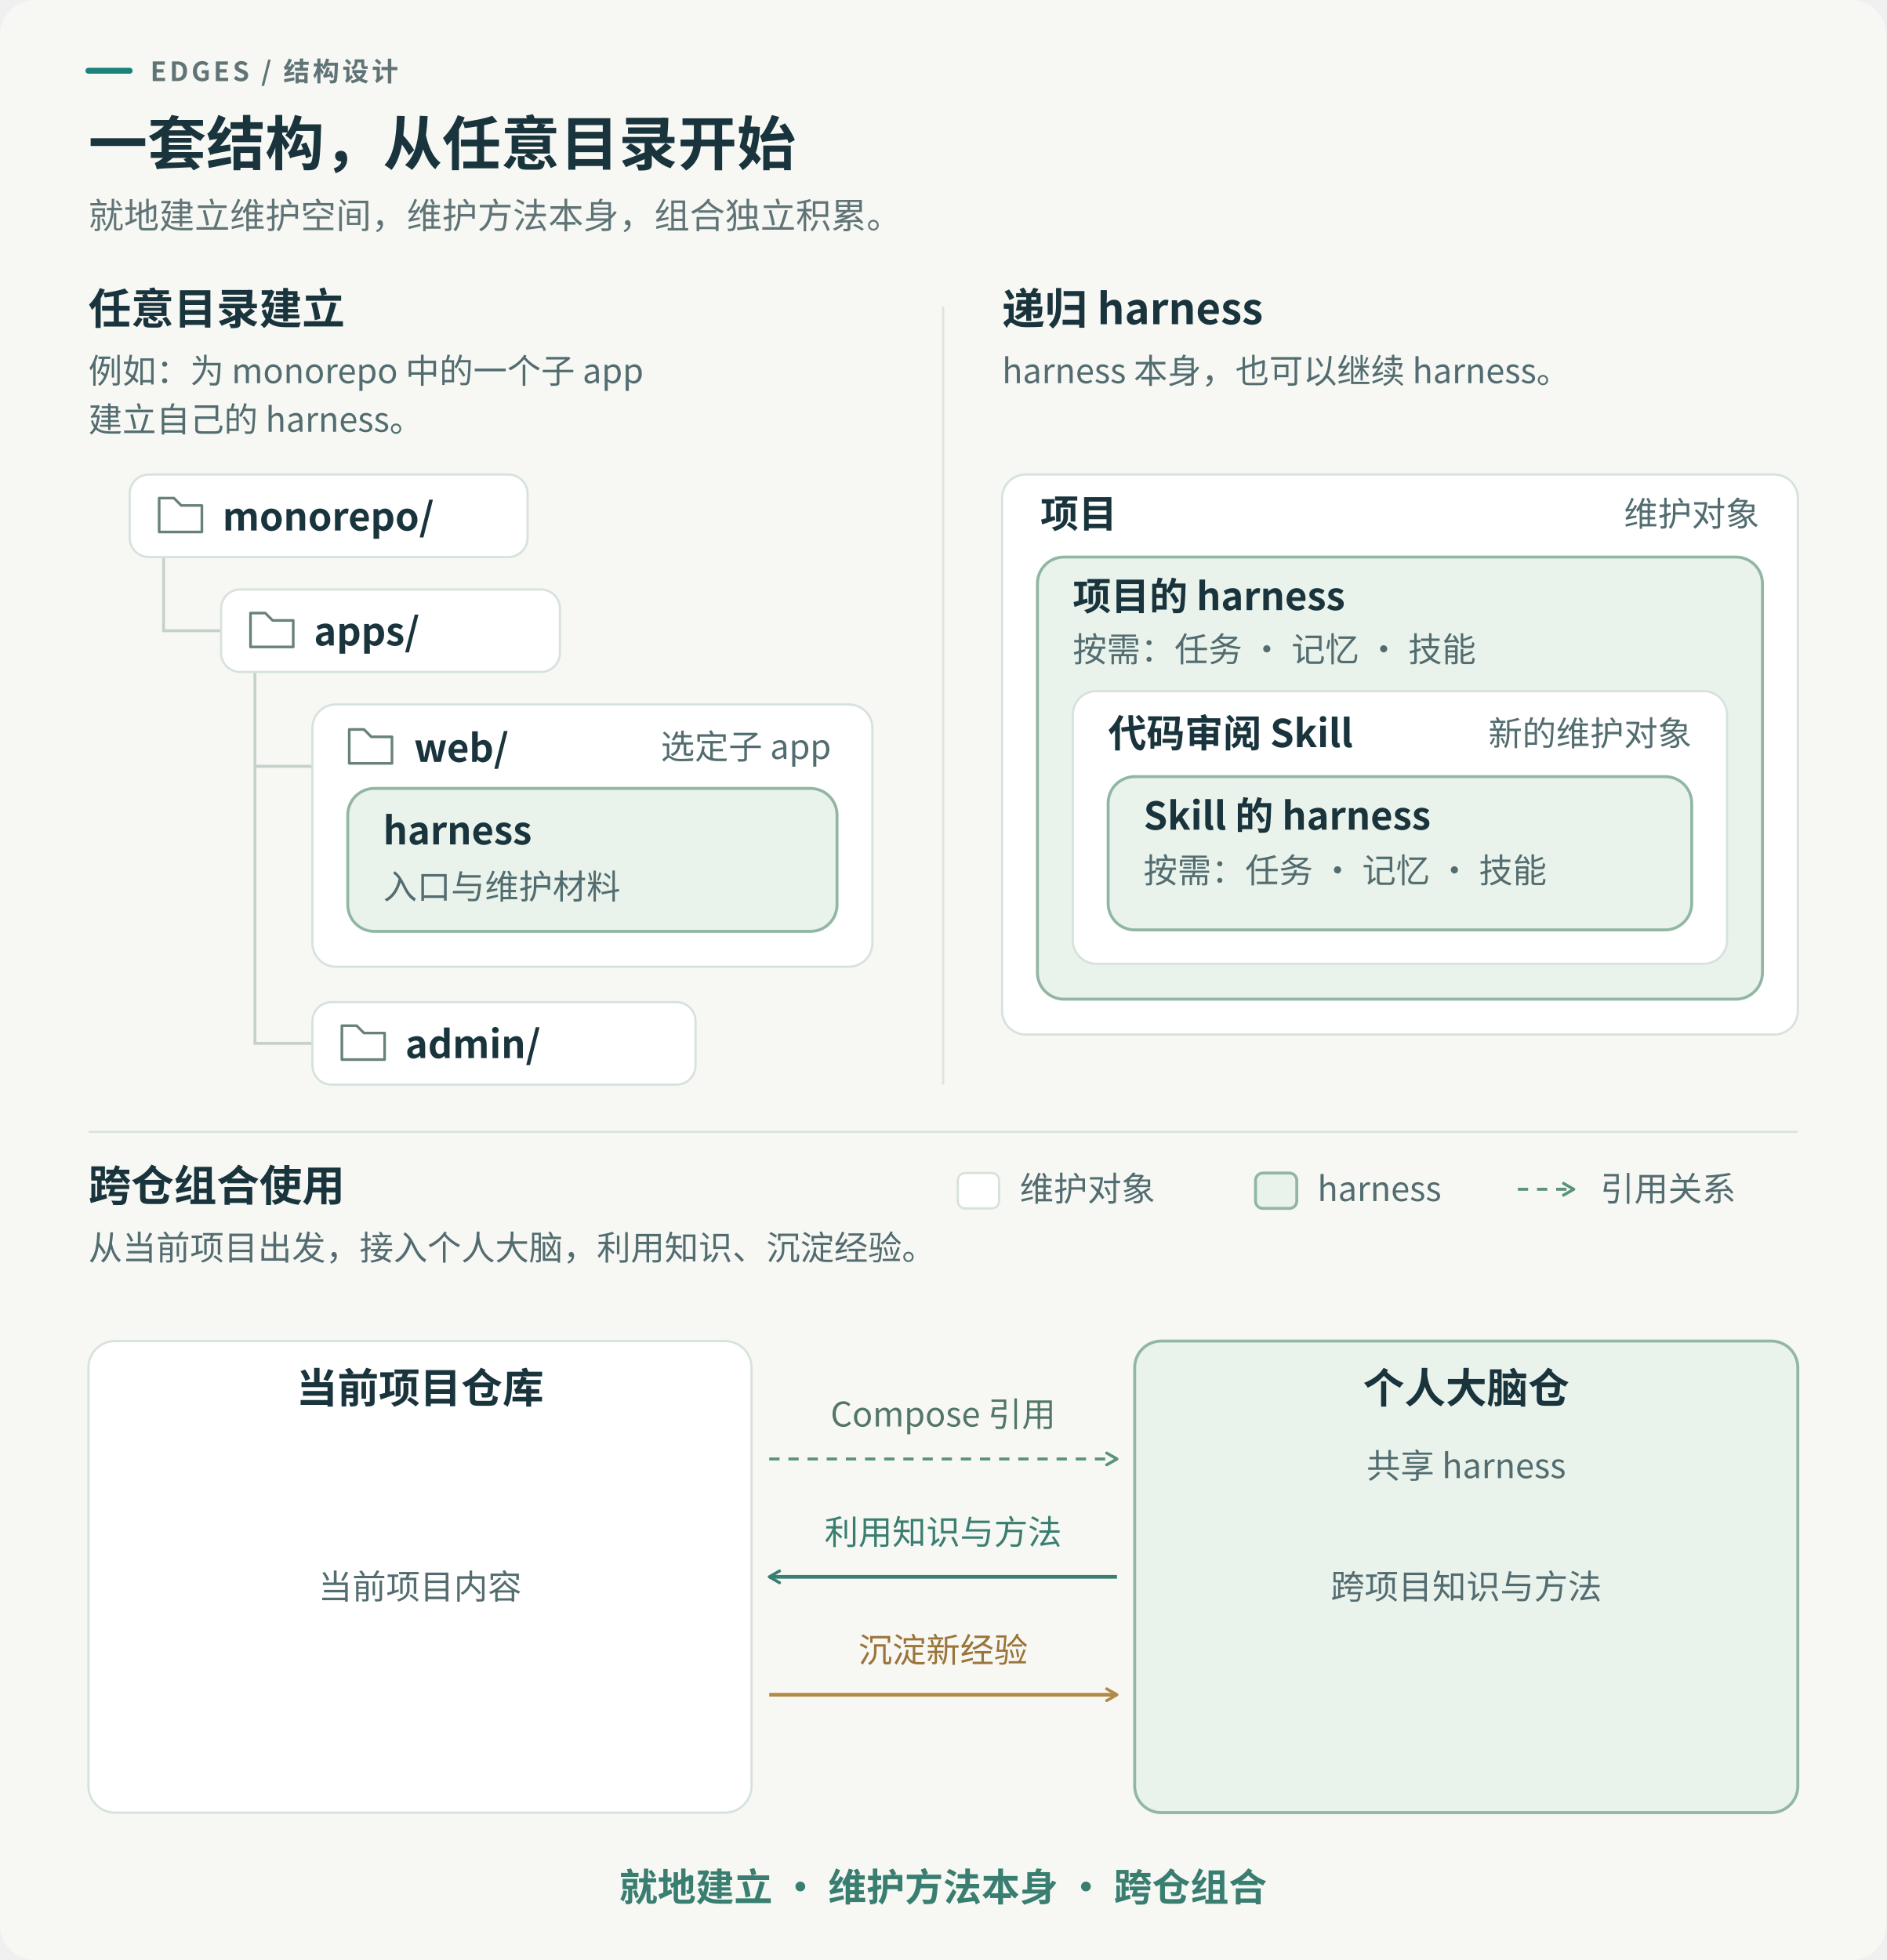
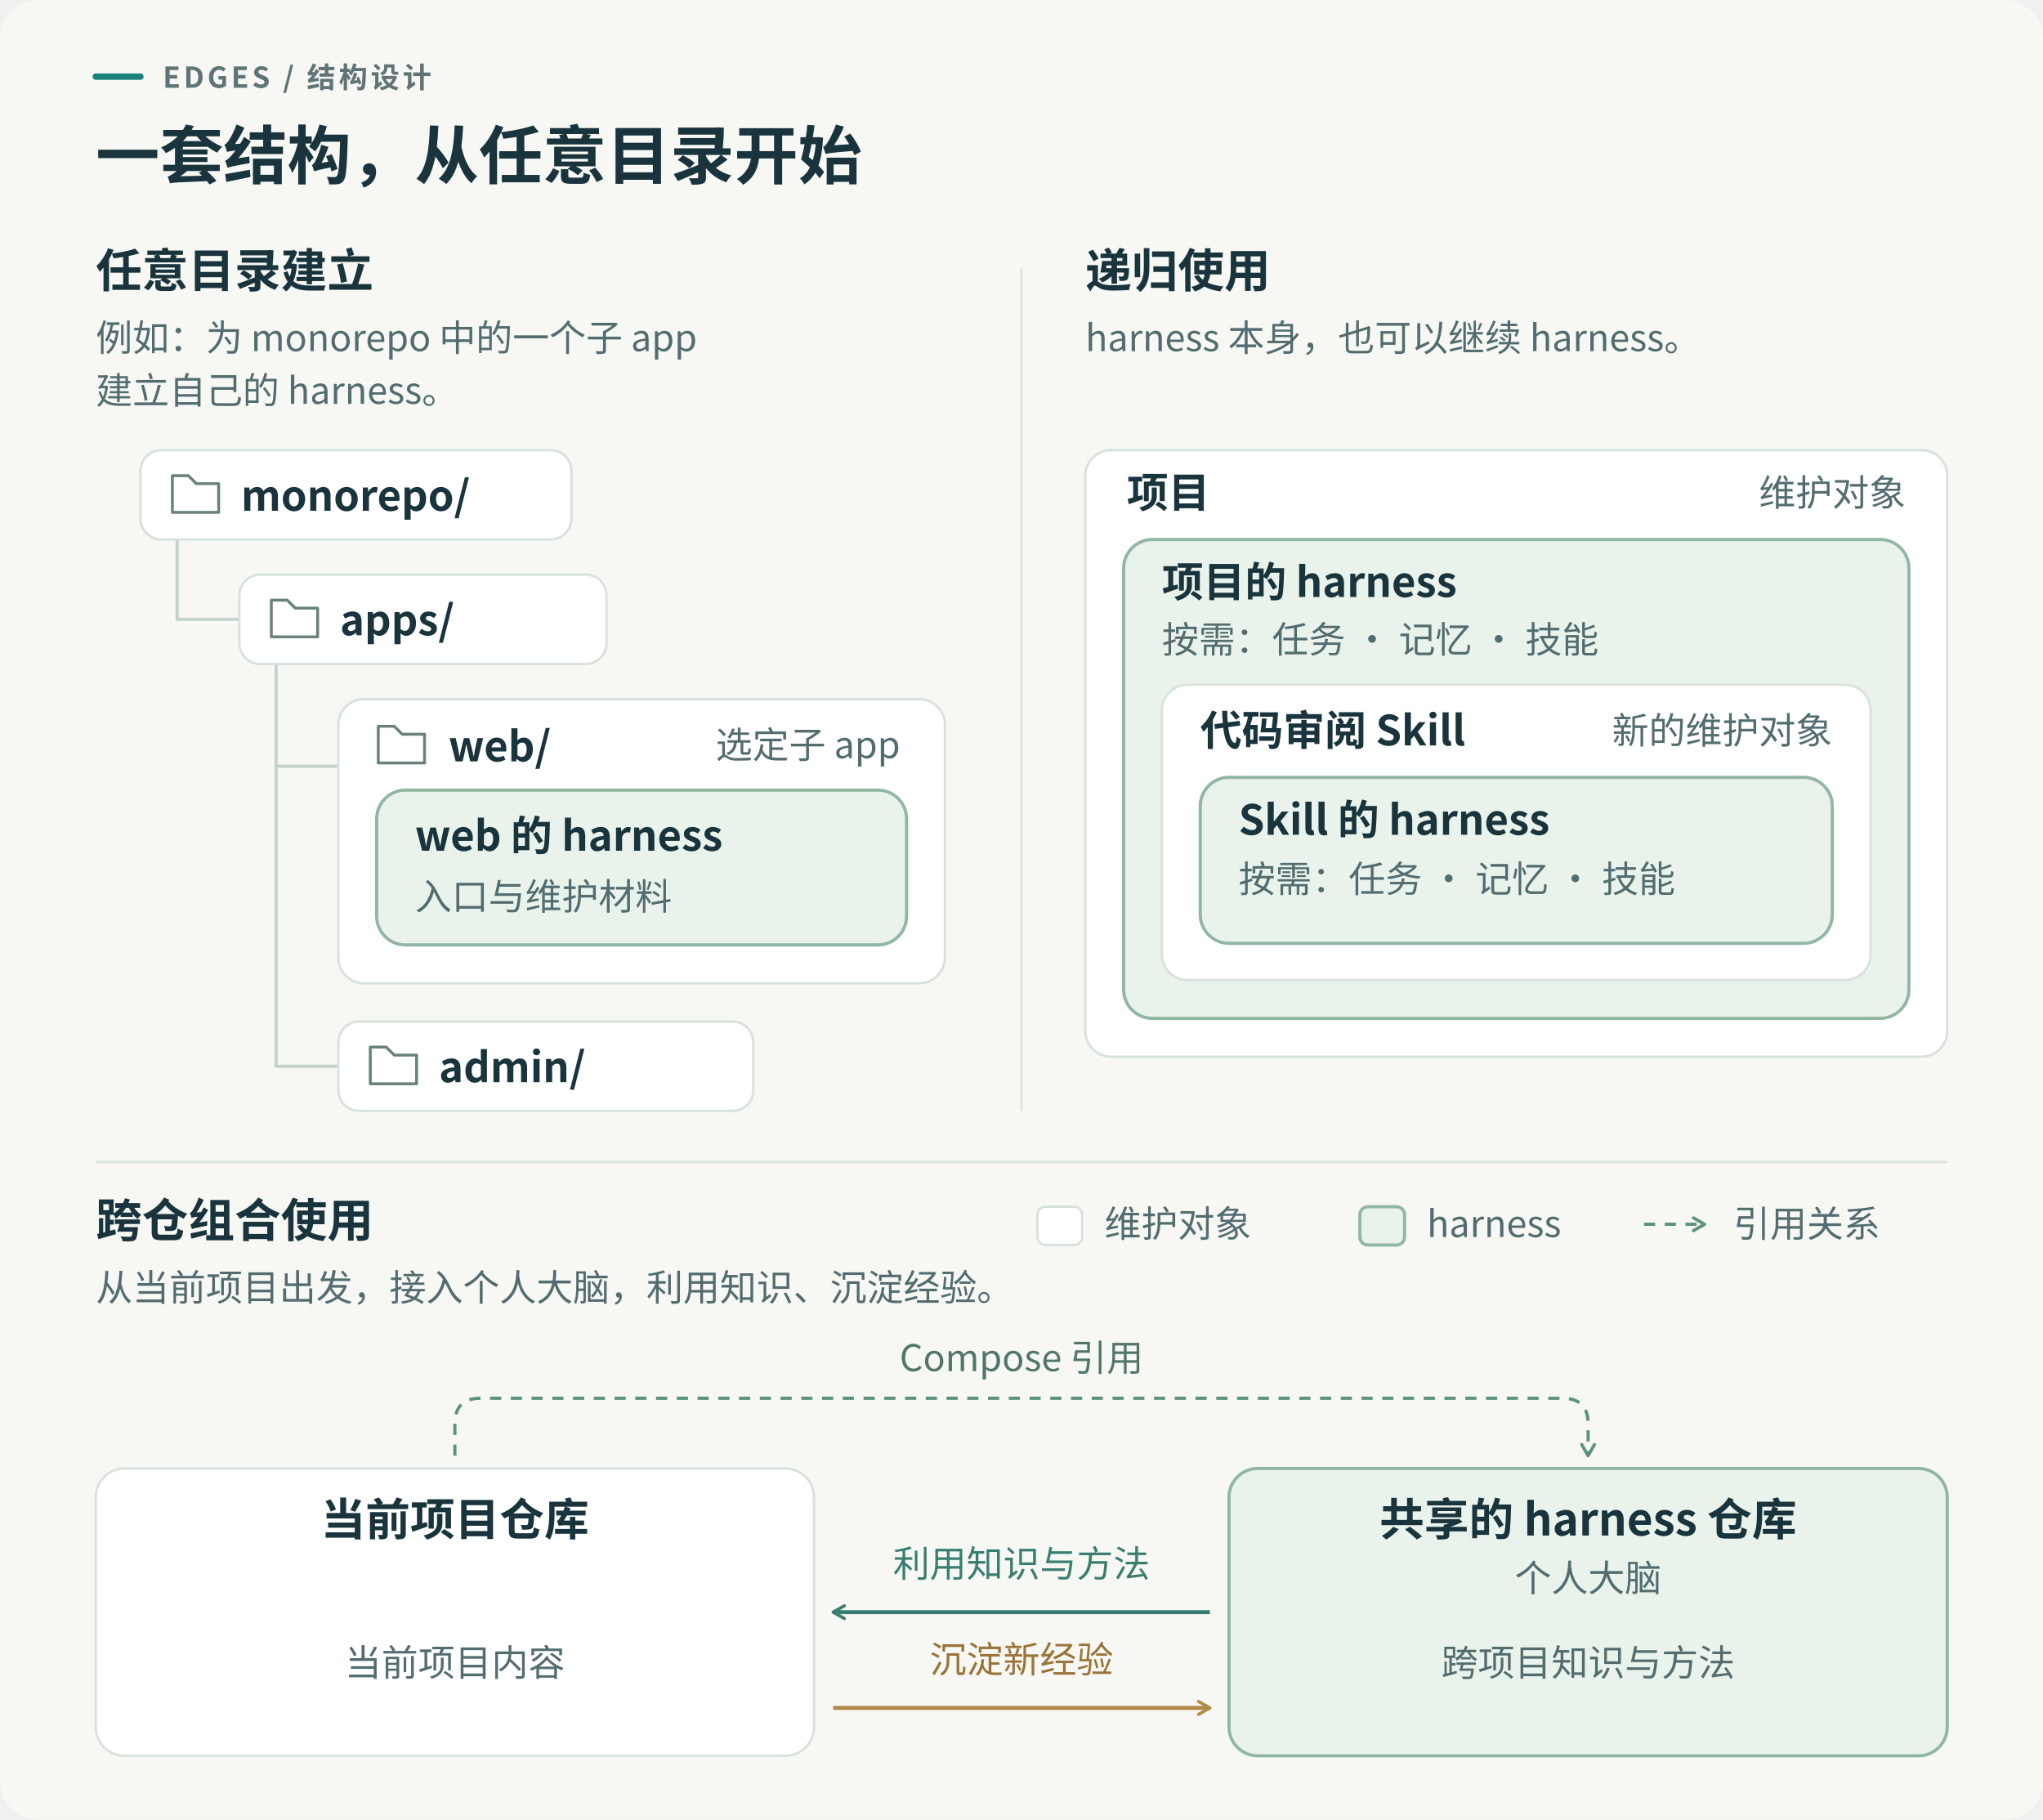
- <svg xmlns="http://www.w3.org/2000/svg" width="1280" height="1330" viewBox="0 0 1280 1330" role="img" aria-labelledby="title description">
+ <svg xmlns="http://www.w3.org/2000/svg" width="1280" height="1140" viewBox="0 0 1280 1140" role="img" aria-labelledby="title description">
  <defs>
    <style>
      text { font-family: -apple-system, BlinkMacSystemFont, "Segoe UI", "PingFang SC", "Microsoft YaHei", "Noto Sans CJK SC", sans-serif; }
      .ink { fill: #19343c; }
      .muted { fill: #607477; }
      .heading { font-size: 29px; font-weight: 650; fill: #19343c; }
      .node-title { font-size: 26px; font-weight: 600; fill: #19343c; }
      .body { font-size: 23px; fill: #526c70; }
      .plain-node { fill: #ffffff; stroke: #d7e2dc; stroke-width: 1.5; }
      .folder { fill: none; stroke: #68817c; stroke-width: 1.8; stroke-linecap: round; stroke-linejoin: round; }
      .selected-folder { fill: none; stroke: #397e70; stroke-width: 1.8; stroke-linecap: round; stroke-linejoin: round; }
    </style>
    <marker id="compose-arrow" markerWidth="11" markerHeight="10" refX="8" refY="5" orient="auto" markerUnits="userSpaceOnUse">
      <path d="m1 1 7 4-7 4" fill="none" stroke="#5a927c" stroke-width="2" stroke-linecap="round" stroke-linejoin="round" />
    </marker>
    <marker id="knowledge-arrow" markerWidth="11" markerHeight="10" refX="8" refY="5" orient="auto" markerUnits="userSpaceOnUse">
      <path d="m1 1 7 4-7 4" fill="none" stroke="#397e70" stroke-width="2" stroke-linecap="round" stroke-linejoin="round" />
    </marker>
    <marker id="experience-arrow" markerWidth="11" markerHeight="10" refX="8" refY="5" orient="auto" markerUnits="userSpaceOnUse">
      <path d="m1 1 7 4-7 4" fill="none" stroke="#b28a47" stroke-width="2" stroke-linecap="round" stroke-linejoin="round" />
    </marker>
  </defs>
-   <rect width="1280" height="1330" rx="24" fill="#f7f8f4" />
+   <rect width="1280" height="1140" rx="24" fill="#f7f8f4" />
  <path d="M60 48h28" stroke="#1b817b" stroke-width="4" stroke-linecap="round" />
  <text x="102" y="55" class="muted" font-size="18" font-weight="600" letter-spacing="2">EDGES / 结构设计</text>
  <text x="60" y="112" class="ink" font-size="40" font-weight="650">一套结构，从任意目录开始</text>
-   <text x="60" y="155" class="muted" font-size="24">就地建立维护空间，维护方法本身，组合独立积累。</text>
-   <text x="60" y="220" class="heading">任意目录建立</text>
-   <text x="60" y="260" class="body">例如：为 monorepo 中的一个子 app</text>
-   <text x="60" y="293" class="body">建立自己的 harness。</text>
-   <text x="680" y="220" class="heading">递归 harness</text>
-   <text x="680" y="260" class="body">harness 本身，也可以继续 harness。</text>
-   <path d="M640 208v528" stroke="#dce5dd" stroke-width="1.5" />
-   <path d="M111 378v50h39M173 456v252h39M173 520h39" fill="none" stroke="#c4d2cb" stroke-width="2" />
-   <rect x="88" y="322" width="270" height="56" rx="13" class="plain-node" />
-   <path d="M108 338h10l5 5h14v18h-29z" class="folder" />
-   <text x="151" y="360" class="node-title">monorepo/</text>
-   <rect x="150" y="400" width="230" height="56" rx="13" class="plain-node" />
-   <path d="M170 416h10l5 5h14v18h-29z" class="folder" />
-   <text x="213" y="438" class="node-title">apps/</text>
-   <rect x="212" y="478" width="380" height="178" rx="16" class="plain-node" />
-   <path d="M237 495h10l5 5h14v18h-29z" class="folder" />
-   <text x="281" y="517" class="node-title">web/</text>
-   <text x="564" y="515" class="body" text-anchor="end">选定子 app</text>
-   <rect x="236" y="535" width="332" height="97" rx="18" fill="#eaf3eb" stroke="#91b7a4" stroke-width="2" />
-   <text x="260" y="573" class="node-title">harness</text>
-   <text x="260" y="610" class="body">入口与维护材料</text>
-   <rect x="212" y="680" width="260" height="56" rx="13" class="plain-node" />
-   <path d="M232 696h10l5 5h14v18h-29z" class="folder" />
-   <text x="275" y="718" class="node-title">admin/</text>
-   <rect x="680" y="322" width="540" height="380" rx="16" class="plain-node" />
-   <text x="706" y="358" class="node-title">项目</text>
-   <text x="1194" y="357" class="body" text-anchor="end">维护对象</text>
-   <rect x="704" y="378" width="492" height="300" rx="18" fill="#eaf3eb" stroke="#91b7a4" stroke-width="2" />
-   <text x="728" y="414" class="node-title">项目的 harness</text>
-   <text x="728" y="449" class="body">按需：任务 · 记忆 · 技能</text>
-   <rect x="728" y="469" width="444" height="185" rx="16" class="plain-node" />
-   <text x="752" y="507" class="node-title">代码审阅 Skill</text>
-   <text x="1148" y="506" class="body" text-anchor="end">新的维护对象</text>
-   <rect x="752" y="527" width="396" height="104" rx="18" fill="#eaf3eb" stroke="#91b7a4" stroke-width="2" />
-   <text x="776" y="563" class="node-title">Skill 的 harness</text>
-   <text x="776" y="599" class="body">按需：任务 · 记忆 · 技能</text>
-   <path d="M60 768h1160" stroke="#dce5dd" stroke-width="1.5" />
-   <text x="60" y="815" class="heading">跨仓组合使用</text>
-   <rect x="650" y="796" width="28" height="24" rx="5" class="plain-node" />
-   <text x="692" y="815" class="body">维护对象</text>
-   <rect x="852" y="796" width="28" height="24" rx="5" fill="#eaf3eb" stroke="#91b7a4" stroke-width="2" />
-   <text x="894" y="815" class="body">harness</text>
-   <path d="M1030 807h38" stroke="#5a927c" stroke-width="2" stroke-dasharray="7 6" marker-end="url(#compose-arrow)" />
-   <text x="1086" y="815" class="body">引用关系</text>
-   <text x="60" y="855" class="body">从当前项目出发，接入个人大脑，利用知识、沉淀经验。</text>
-   <rect x="60" y="910" width="450" height="320" rx="18" class="plain-node" />
-   <text x="285" y="952" class="ink" font-size="28" font-weight="650" text-anchor="middle">当前项目仓库</text>
-   <text x="285" y="1085" class="body" text-anchor="middle">当前项目内容</text>
-   <rect x="770" y="910" width="450" height="320" rx="18" fill="#eaf3eb" stroke="#91b7a4" stroke-width="2" />
-   <text x="995" y="952" class="ink" font-size="28" font-weight="650" text-anchor="middle">个人大脑仓</text>
-   <text x="995" y="1003" class="body" text-anchor="middle">共享 harness</text>
-   <text x="995" y="1085" class="body" text-anchor="middle">跨项目知识与方法</text>
-   <path d="M522 990H758" fill="none" stroke="#5a927c" stroke-width="2" stroke-dasharray="7 6" marker-end="url(#compose-arrow)" />
-   <text x="640" y="968" fill="#527668" font-size="23" text-anchor="middle">Compose 引用</text>
-   <path d="M758 1070H522" fill="none" stroke="#397e70" stroke-width="2.5" marker-end="url(#knowledge-arrow)" />
-   <text x="640" y="1048" fill="#397e70" font-size="23" text-anchor="middle">利用知识与方法</text>
-   <path d="M522 1150H758" fill="none" stroke="#b28a47" stroke-width="2.5" marker-end="url(#experience-arrow)" />
-   <text x="640" y="1128" fill="#9a7438" font-size="23" text-anchor="middle">沉淀新经验</text>
-   <text x="640" y="1290" fill="#397e70" font-size="26" font-weight="600" text-anchor="middle">就地建立 · 维护方法本身 · 跨仓组合</text>
+   <g transform="translate(0 -40)">
+     <text x="60" y="220" class="heading">任意目录建立</text>
+     <text x="60" y="260" class="body">例如：为 monorepo 中的一个子 app</text>
+     <text x="60" y="293" class="body">建立自己的 harness。</text>
+     <text x="680" y="220" class="heading">递归使用</text>
+     <text x="680" y="260" class="body">harness 本身，也可以继续 harness。</text>
+     <path d="M640 208v528" stroke="#dce5dd" stroke-width="1.5" />
+     <path d="M111 378v50h39M173 456v252h39M173 520h39" fill="none" stroke="#c4d2cb" stroke-width="2" />
+     <rect x="88" y="322" width="270" height="56" rx="13" class="plain-node" />
+     <path d="M108 338h10l5 5h14v18h-29z" class="folder" />
+     <text x="151" y="360" class="node-title">monorepo/</text>
+     <rect x="150" y="400" width="230" height="56" rx="13" class="plain-node" />
+     <path d="M170 416h10l5 5h14v18h-29z" class="folder" />
+     <text x="213" y="438" class="node-title">apps/</text>
+     <rect x="212" y="478" width="380" height="178" rx="16" class="plain-node" />
+     <path d="M237 495h10l5 5h14v18h-29z" class="folder" />
+     <text x="281" y="517" class="node-title">web/</text>
+     <text x="564" y="515" class="body" text-anchor="end">选定子 app</text>
+     <rect x="236" y="535" width="332" height="97" rx="18" fill="#eaf3eb" stroke="#91b7a4" stroke-width="2" />
+     <text x="260" y="573" class="node-title">web 的 harness</text>
+     <text x="260" y="610" class="body">入口与维护材料</text>
+     <rect x="212" y="680" width="260" height="56" rx="13" class="plain-node" />
+     <path d="M232 696h10l5 5h14v18h-29z" class="folder" />
+     <text x="275" y="718" class="node-title">admin/</text>
+     <rect x="680" y="322" width="540" height="380" rx="16" class="plain-node" />
+     <text x="706" y="358" class="node-title">项目</text>
+     <text x="1194" y="357" class="body" text-anchor="end">维护对象</text>
+     <rect x="704" y="378" width="492" height="300" rx="18" fill="#eaf3eb" stroke="#91b7a4" stroke-width="2" />
+     <text x="728" y="414" class="node-title">项目的 harness</text>
+     <text x="728" y="449" class="body">按需：任务 · 记忆 · 技能</text>
+     <rect x="728" y="469" width="444" height="185" rx="16" class="plain-node" />
+     <text x="752" y="507" class="node-title">代码审阅 Skill</text>
+     <text x="1148" y="506" class="body" text-anchor="end">新的维护对象</text>
+     <rect x="752" y="527" width="396" height="104" rx="18" fill="#eaf3eb" stroke="#91b7a4" stroke-width="2" />
+     <text x="776" y="563" class="node-title">Skill 的 harness</text>
+     <text x="776" y="599" class="body">按需：任务 · 记忆 · 技能</text>
+     <path d="M60 768h1160" stroke="#dce5dd" stroke-width="1.5" />
+     <text x="60" y="815" class="heading">跨仓组合使用</text>
+     <rect x="650" y="796" width="28" height="24" rx="5" class="plain-node" />
+     <text x="692" y="815" class="body">维护对象</text>
+     <rect x="852" y="796" width="28" height="24" rx="5" fill="#eaf3eb" stroke="#91b7a4" stroke-width="2" />
+     <text x="894" y="815" class="body">harness</text>
+     <path d="M1030 807h38" stroke="#5a927c" stroke-width="2" stroke-dasharray="7 6" marker-end="url(#compose-arrow)" />
+     <text x="1086" y="815" class="body">引用关系</text>
+     <text x="60" y="855" class="body">从当前项目出发，接入个人大脑，利用知识、沉淀经验。</text>
+     <rect x="60" y="960" width="450" height="180" rx="18" class="plain-node" />
+     <text x="285" y="1002" class="ink" font-size="28" font-weight="650" text-anchor="middle">当前项目仓库</text>
+     <text x="285" y="1090" class="body" text-anchor="middle">当前项目内容</text>
+     <rect x="770" y="960" width="450" height="180" rx="18" fill="#eaf3eb" stroke="#91b7a4" stroke-width="2" />
+     <text x="995" y="1002" class="ink" font-size="28" font-weight="650" text-anchor="middle">共享的 harness 仓库</text>
+     <text x="995" y="1037" class="body" text-anchor="middle">个人大脑</text>
+     <text x="995" y="1090" class="body" text-anchor="middle">跨项目知识与方法</text>
+     <path d="M285 952V932Q285 916 301 916H979Q995 916 995 932V952" fill="none" stroke="#5a927c" stroke-width="2" stroke-dasharray="7 6" marker-end="url(#compose-arrow)" />
+     <text x="640" y="899" fill="#527668" font-size="23" text-anchor="middle">Compose 引用</text>
+     <path d="M758 1050H522" fill="none" stroke="#397e70" stroke-width="2.5" marker-end="url(#knowledge-arrow)" />
+     <text x="640" y="1028" fill="#397e70" font-size="23" text-anchor="middle">利用知识与方法</text>
+     <path d="M522 1110H758" fill="none" stroke="#b28a47" stroke-width="2.5" marker-end="url(#experience-arrow)" />
+     <text x="640" y="1088" fill="#9a7438" font-size="23" text-anchor="middle">沉淀新经验</text>
+   </g>
</svg>
